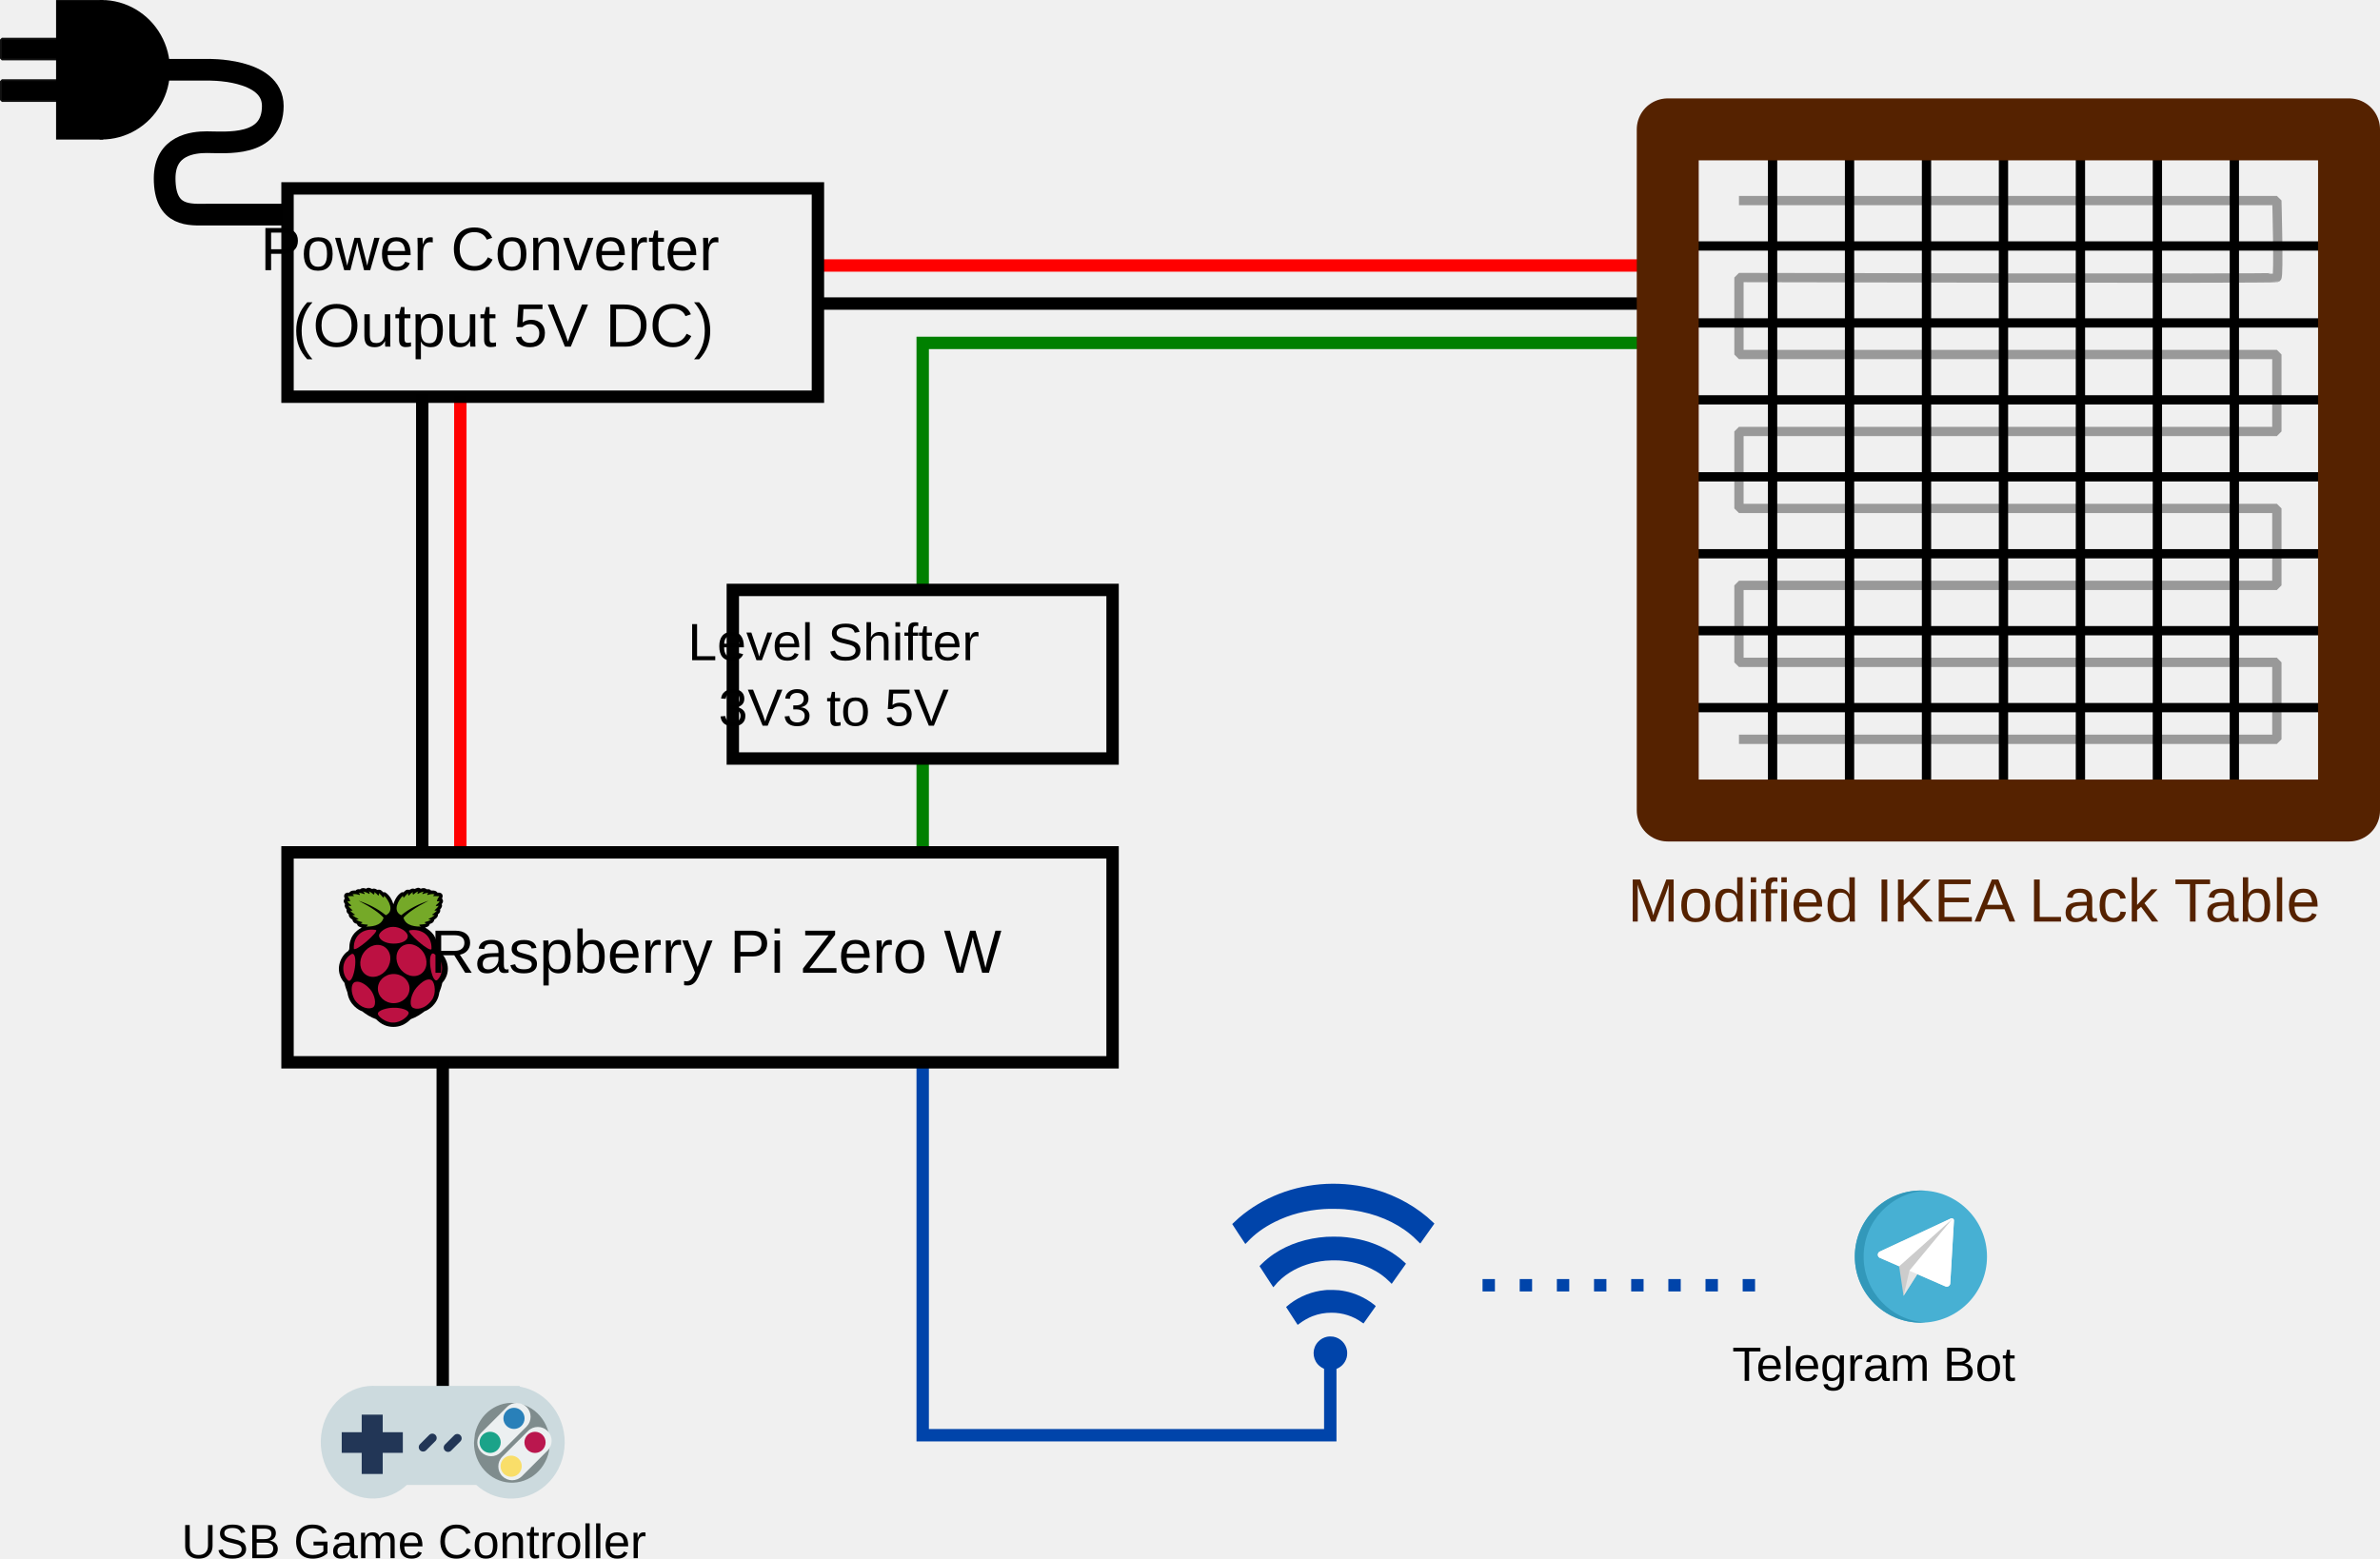
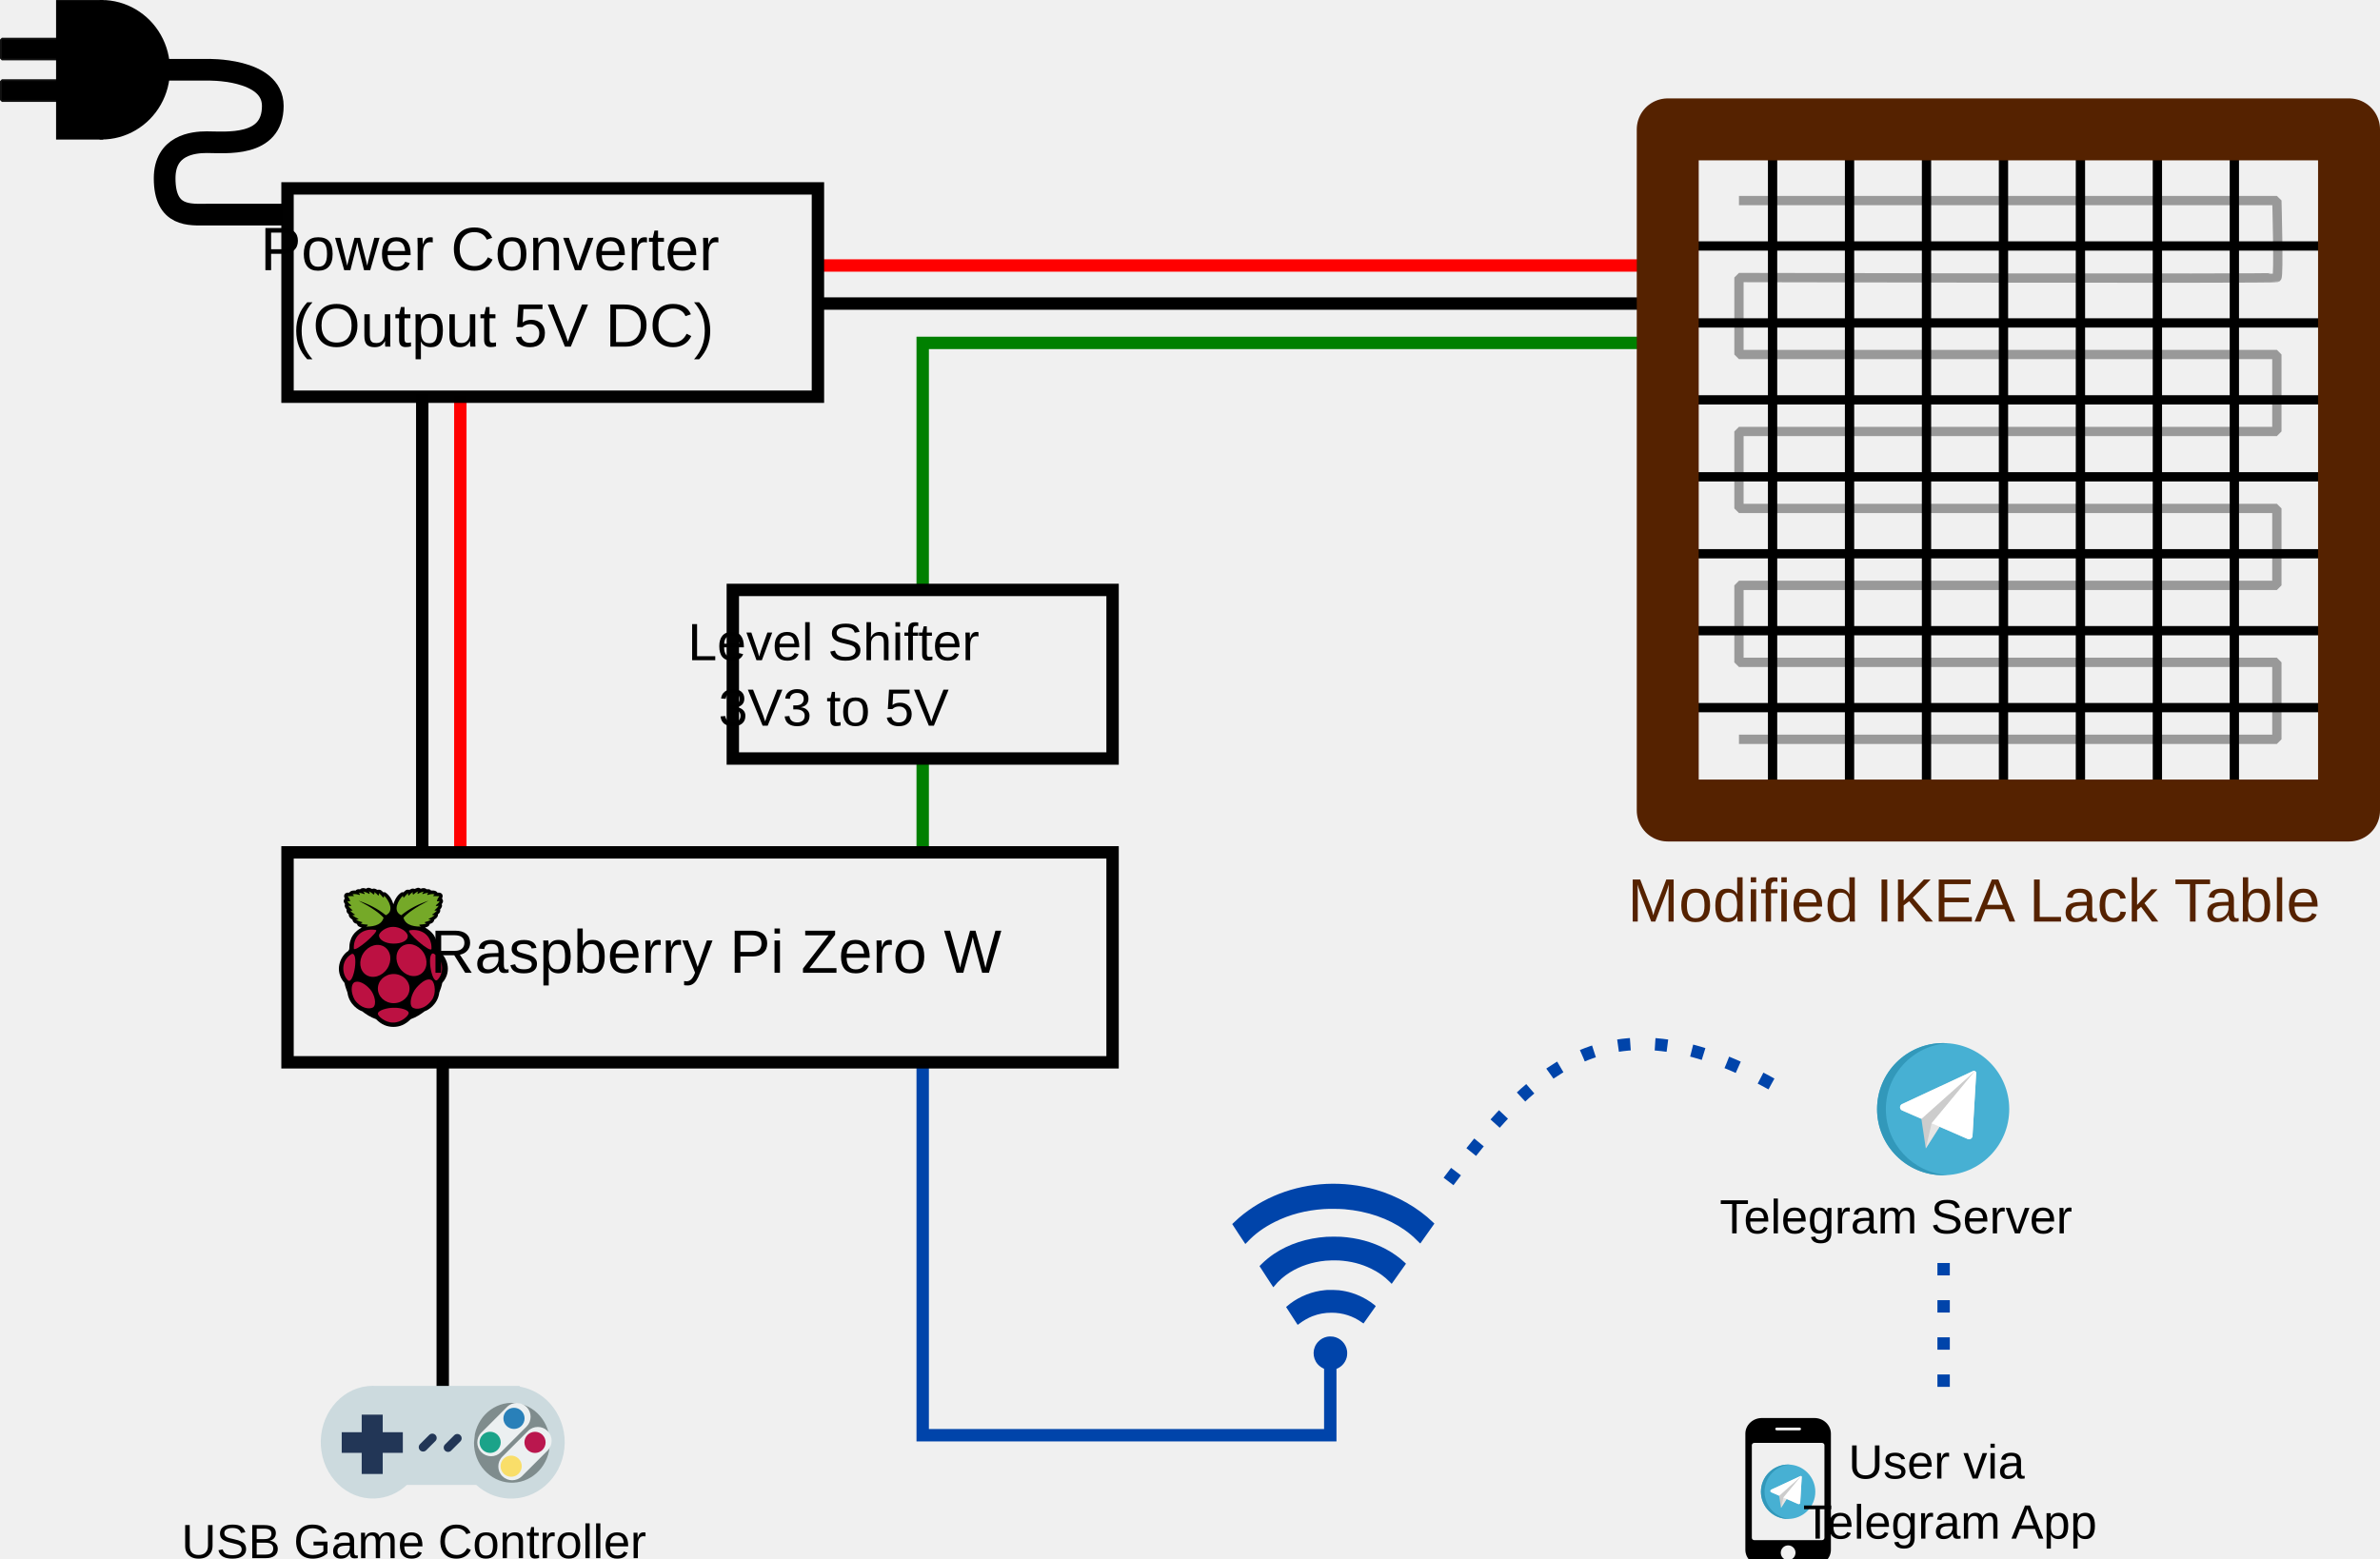
<svg xmlns="http://www.w3.org/2000/svg" width="384.266mm" height="251.734mm" viewBox="0 0 384.266 251.734" version="1.1" id="svg8">
  <defs id="defs2" />
  <g id="layer1" style="display:inline;opacity:1" transform="translate(166.6024,-42.71472)">
    <path style="display:inline;opacity:1;fill:none;stroke:#0044aa;stroke-width:2;stroke-linecap:butt;stroke-linejoin:miter;stroke-miterlimit:4;stroke-dasharray:none;stroke-opacity:1" d="m -17.627,214.512 v 59.985 h 65.806 v -13.083" id="path2049-6" />
    <path style="fill:none;stroke:#008000;stroke-width:2;stroke-linecap:butt;stroke-linejoin:miter;stroke-miterlimit:4;stroke-dasharray:none;stroke-opacity:1" d="M -17.627,137.967 V 98.09 H 102.003" id="path2049" />
    <path style="display:inline;opacity:1;fill:#800000;stroke:#008000;stroke-width:2;stroke-linecap:butt;stroke-linejoin:miter;stroke-miterlimit:4;stroke-dasharray:none;stroke-opacity:1" d="m -17.627,165.022 2e-6,15.437" id="path1514-2" />
    <path style="fill:none;stroke:#000000;stroke-width:2;stroke-linecap:butt;stroke-linejoin:miter;stroke-miterlimit:4;stroke-dasharray:none;stroke-opacity:1" d="M -34.478,91.737 H 100.709" id="path1516" />
    <path style="fill:#800000;stroke:#ff0000;stroke-width:2;stroke-linecap:butt;stroke-linejoin:miter;stroke-miterlimit:4;stroke-dasharray:none;stroke-opacity:1" d="M -34.211,85.59 H 102.179" id="path1514" />
    <g id="g1512" transform="translate(63.29335,13.40607)">
      <path id="path821" d="m 50.871,61.701 86.848,-1.45e-4 c 0,0 0.342,12.218 0,12.429 -0.342,0.211 -86.848,1.33e-4 -86.848,1.33e-4 V 86.558 l 86.848,-1.04e-4 v 12.429 l -86.848,9.4e-5 v 12.429 l 86.848,-7e-5 v 12.429 l -86.848,6e-5 v 12.429 l 86.848,-1e-5 v 12.429 H 50.871" style="display:inline;opacity:1;fill:none;stroke:#999999;stroke-width:1.5;stroke-linecap:butt;stroke-linejoin:bevel;stroke-miterlimit:0;stroke-dasharray:none;stroke-opacity:1" />
      <g id="g1493">
        <path style="display:inline;opacity:1;fill:none;stroke:#000000;stroke-width:1.5;stroke-linecap:butt;stroke-linejoin:miter;stroke-miterlimit:4;stroke-dasharray:none;stroke-opacity:1" d="M 130.855,164.584 V 46.451" id="path1000-0" />
        <path style="display:inline;opacity:1;fill:none;stroke:#000000;stroke-width:1.5;stroke-linecap:butt;stroke-linejoin:miter;stroke-miterlimit:4;stroke-dasharray:none;stroke-opacity:1" d="M 106.003,164.584 V 46.451" id="path1000-6-3" />
        <path style="display:inline;opacity:1;fill:none;stroke:#000000;stroke-width:1.5;stroke-linecap:butt;stroke-linejoin:miter;stroke-miterlimit:4;stroke-dasharray:none;stroke-opacity:1" d="M 118.429,164.584 V 46.451" id="path1000-5-9-6" />
        <path style="display:inline;opacity:1;fill:none;stroke:#000000;stroke-width:1.5;stroke-linecap:butt;stroke-linejoin:miter;stroke-miterlimit:4;stroke-dasharray:none;stroke-opacity:1" d="M 68.725,164.584 V 46.451" id="path1000-6-2-1" />
        <path style="display:inline;opacity:1;fill:none;stroke:#000000;stroke-width:1.5;stroke-linecap:butt;stroke-linejoin:miter;stroke-miterlimit:4;stroke-dasharray:none;stroke-opacity:1" d="M 93.577,164.584 V 46.451" id="path1000-6-5-0" />
        <path style="display:inline;opacity:1;fill:none;stroke:#000000;stroke-width:1.5;stroke-linecap:butt;stroke-linejoin:miter;stroke-miterlimit:4;stroke-dasharray:none;stroke-opacity:1" d="M 81.151,164.584 V 46.451" id="path1000-6-2-9-6" />
        <path style="display:inline;opacity:1;fill:none;stroke:#000000;stroke-width:1.5;stroke-linecap:butt;stroke-linejoin:miter;stroke-miterlimit:4;stroke-dasharray:none;stroke-opacity:1" d="M 56.299,164.584 V 46.451" id="path1000-7-28-3" />
        <path style="display:inline;opacity:1;fill:none;stroke:#000000;stroke-width:1.5;stroke-linecap:butt;stroke-linejoin:miter;stroke-miterlimit:4;stroke-dasharray:none;stroke-opacity:1" d="M 153.437,69.033 H 35.304" id="path1000" />
        <path style="display:inline;opacity:1;fill:none;stroke:#000000;stroke-width:1.5;stroke-linecap:butt;stroke-linejoin:miter;stroke-miterlimit:4;stroke-dasharray:none;stroke-opacity:1" d="M 153.437,93.885 H 35.304" id="path1000-6" />
        <path style="display:inline;opacity:1;fill:none;stroke:#000000;stroke-width:1.5;stroke-linecap:butt;stroke-linejoin:miter;stroke-miterlimit:4;stroke-dasharray:none;stroke-opacity:1" d="M 153.437,81.459 H 35.304" id="path1000-5-9" />
        <path style="display:inline;opacity:1;fill:none;stroke:#000000;stroke-width:1.5;stroke-linecap:butt;stroke-linejoin:miter;stroke-miterlimit:4;stroke-dasharray:none;stroke-opacity:1" d="M 153.437,131.163 H 35.304" id="path1000-6-2" />
        <path style="display:inline;opacity:1;fill:none;stroke:#000000;stroke-width:1.5;stroke-linecap:butt;stroke-linejoin:miter;stroke-miterlimit:4;stroke-dasharray:none;stroke-opacity:1" d="M 153.437,106.311 H 35.304" id="path1000-6-5" />
        <path style="display:inline;opacity:1;fill:none;stroke:#000000;stroke-width:1.5;stroke-linecap:butt;stroke-linejoin:miter;stroke-miterlimit:4;stroke-dasharray:none;stroke-opacity:1" d="M 153.437,118.737 H 35.304" id="path1000-6-2-9" />
        <path style="display:inline;opacity:1;fill:none;stroke:#000000;stroke-width:1.5;stroke-linecap:butt;stroke-linejoin:miter;stroke-miterlimit:4;stroke-dasharray:none;stroke-opacity:1" d="M 153.437,143.589 H 35.304" id="path1000-7-28" />
      </g>
      <rect y="50.201" x="39.371" height="110" width="110" id="rect10" style="display:inline;opacity:1;vector-effect:none;fill:none;fill-opacity:1;stroke:#552200;stroke-width:10;stroke-linecap:round;stroke-linejoin:round;stroke-miterlimit:4;stroke-dasharray:none;stroke-dashoffset:0;stroke-opacity:1" />
    </g>
    <text xml:space="preserve" style="font-style:normal;font-variant:normal;font-weight:normal;font-stretch:normal;font-size:7.761px;line-height:1.25;font-family:Arial;-inkscape-font-specification:'Arial, Normal';font-variant-ligatures:normal;font-variant-caps:normal;font-variant-numeric:normal;font-feature-settings:normal;text-align:center;letter-spacing:0px;word-spacing:0px;writing-mode:lr-tb;text-anchor:middle;fill:#552200;fill-opacity:1;stroke:#552200;stroke-width:0;stroke-miterlimit:4;stroke-dasharray:none" x="157.505" y="191.545" id="text825">
      <tspan id="tspan823" x="157.505" y="191.545" style="font-size:9.878px;fill:#552200;stroke:#552200;stroke-width:0;stroke-miterlimit:4;stroke-dasharray:none">Modified IKEA Lack Table</tspan>
    </text>
    <g id="g966" transform="matrix(0.7468552,0,0,0.7459718,-120.129,18.91966)" style="stroke-width:1.34">
      <g id="g958" style="stroke-width:1.34">
        <path style="opacity:1;vector-effect:none;fill:#000000;fill-opacity:1;stroke:#000000;stroke-width:0.804;stroke-linecap:square;stroke-linejoin:miter;stroke-miterlimit:4;stroke-dasharray:none;stroke-dashoffset:0;stroke-opacity:0.995" id="path851" d="m -32.3,-40.283 a 14.7,14.4 0 0 1 -7.35,12.471 14.7,14.4 0 0 1 -14.7,0 14.7,14.4 0 0 1 -7.35,-12.471 l 14.7,10e-7 z" transform="rotate(-90)" />
        <path style="opacity:1;vector-effect:none;fill:#000000;fill-opacity:1;stroke:#000000;stroke-width:0.804;stroke-linecap:square;stroke-linejoin:miter;stroke-miterlimit:4;stroke-dasharray:none;stroke-dashoffset:0;stroke-opacity:0.995" d="m -49.7,32.311 h 9.4 V 61.711 h -9.4 z" id="rect853" />
        <rect y="40.471" x="-61.824" height="4.095" width="14.4" id="rect859" style="opacity:1;vector-effect:none;fill:#000000;fill-opacity:1;stroke:#000000;stroke-width:0.804;stroke-linecap:round;stroke-linejoin:bevel;stroke-miterlimit:4;stroke-dasharray:none;stroke-dashoffset:0;stroke-opacity:0.927" />
        <rect y="49.457" x="-61.824" height="4.095" width="14.4" id="rect859-3" style="display:inline;opacity:1;vector-effect:none;fill:#000000;fill-opacity:1;stroke:#000000;stroke-width:0.804;stroke-linecap:round;stroke-linejoin:bevel;stroke-miterlimit:4;stroke-dasharray:none;stroke-dashoffset:0;stroke-opacity:0.927" />
        <path style="fill:none;stroke:#000000;stroke-width:4.689;stroke-linecap:butt;stroke-linejoin:miter;stroke-miterlimit:4;stroke-dasharray:none;stroke-opacity:1" d="m -40.283,47 h 22.762 c 0,0 14.269,-0.422 14.269,7.839 0,9.018 -10.21,7.839 -14.269,7.839 -2.938,0 -9.121,0.624 -9.112,7.839 0.011,8.464 5.502,7.839 9.112,7.839 6.914,0 16.319,0 16.319,0" id="path939" />
      </g>
    </g>
    <g id="g1911" transform="translate(-15.34584)">
      <path id="path1516-5" d="m -83.081,106.337 v 73.721" style="display:inline;opacity:1;fill:none;stroke:#000000;stroke-width:2;stroke-linecap:butt;stroke-linejoin:miter;stroke-miterlimit:4;stroke-dasharray:none;stroke-opacity:1" />
      <path id="path1514-4" d="m -76.933,106.604 v 73.721" style="display:inline;opacity:1;fill:#800000;stroke:#ff0000;stroke-width:2;stroke-linecap:butt;stroke-linejoin:miter;stroke-miterlimit:4;stroke-dasharray:none;stroke-opacity:1" />
    </g>
    <g id="g998" transform="translate(28.33057,2.143529)">
      <rect y="70.996" x="-148.51" height="33.641" width="85.636" id="rect968" style="opacity:1;vector-effect:none;fill:none;fill-opacity:1;stroke:#000000;stroke-width:2;stroke-linecap:square;stroke-linejoin:miter;stroke-miterlimit:4;stroke-dasharray:none;stroke-dashoffset:0;stroke-opacity:0.995" />
      <text id="text972" y="84.199" x="-106.136" style="font-style:normal;font-variant:normal;font-weight:normal;font-stretch:normal;font-size:7.761px;line-height:1.25;font-family:Arial;-inkscape-font-specification:'Arial, Normal';font-variant-ligatures:normal;font-variant-caps:normal;font-variant-numeric:normal;font-feature-settings:normal;text-align:center;letter-spacing:0px;word-spacing:0px;writing-mode:lr-tb;text-anchor:middle;fill:#000000;fill-opacity:1;stroke:none;stroke-width:0.265" xml:space="preserve">
        <tspan id="tspan978" style="font-size:9.878px;stroke-width:0.265" y="84.199" x="-106.136">Power Converter</tspan>
        <tspan id="tspan982" style="font-size:9.878px;stroke-width:0.265" y="96.547" x="-106.136">(Output 5V DC)</tspan>
      </text>
    </g>
    <g id="g1876" transform="translate(1.750385,19.65476)">
      <g transform="translate(24.84065,-3.19728)" id="g1696">
        <g id="g1642" transform="matrix(0.03138917,0,0,0.03138917,-138.6856,169.5766)" style="stroke-width:8.429">
          <path id="path1592" style="fill:#000000;stroke-width:8.429" d="m 158.375,1.656 c -3.619,0.112 -7.517,1.449 -11.938,4.938 C 135.611,2.417 125.11,0.967 115.719,9.469 101.225,7.588 96.508,11.469 92.938,16 89.755,15.934 69.119,12.728 59.656,26.844 35.875,24.03 28.359,40.832 36.875,56.5 c -4.857,7.519 -9.89,14.947 1.469,29.281 -4.018,7.984 -1.527,16.644 7.938,27.125 -2.498,11.223 2.412,19.141 11.219,25.312 -1.647,15.358 14.084,24.287 18.781,27.469 1.804,8.949 5.563,17.393 23.531,22.062 2.963,13.336 13.762,15.639 24.219,18.438 -34.562,20.09 -64.201,46.523 -64,111.375 l -5.062,9.031 C 15.338,350.696 -20.317,428.16 35.438,491.125 c 3.642,19.708 9.75,33.864 15.188,49.531 8.134,63.131 61.218,92.692 75.219,96.188 20.517,15.628 42.368,30.457 71.938,40.844 27.875,28.749 58.074,39.706 88.438,39.688 0.445,-2.8e-4 0.899,0.005 1.344,0 30.364,0.019 60.562,-10.938 88.438,-39.688 29.569,-10.387 51.421,-25.216 71.938,-40.844 14.001,-3.496 67.085,-33.057 75.219,-96.188 5.438,-15.667 11.546,-29.823 15.188,-49.531 55.754,-62.965 20.1,-140.429 -19.531,-164.531 L 513.75,317.562 c 0.201,-64.852 -29.438,-91.285 -64,-111.375 10.457,-2.798 21.256,-5.101 24.219,-18.438 17.968,-4.67 21.728,-13.114 23.531,-22.062 4.698,-3.181 20.428,-12.111 18.781,-27.469 8.807,-6.172 13.717,-14.09 11.219,-25.312 9.465,-10.481 11.956,-19.141 7.938,-27.125 C 546.796,71.447 541.763,64.019 536.906,56.5 545.422,40.832 537.907,24.03 514.125,26.844 504.663,12.728 484.026,15.934 480.844,16 477.273,11.469 472.556,7.588 458.062,9.469 448.671,0.967 438.171,2.417 427.344,6.594 414.485,-3.554 405.971,4.58 396.25,7.656 380.676,2.568 377.117,9.537 369.469,12.375 352.493,8.787 347.333,16.599 339.188,24.844 l -9.469,-0.188 c -25.611,15.093 -38.334,45.826 -42.844,61.625 -4.512,-15.802 -17.206,-46.535 -42.812,-61.625 l -9.469,0.188 C 226.448,16.599 221.288,8.787 204.312,12.375 196.664,9.537 193.105,2.568 177.531,7.656 c -6.38,-2.018 -12.247,-6.214 -19.156,-6 z" />
          <path id="path1594" style="fill:#75a928;stroke-width:8.429" d="m 107.392,68.056 c 67.948,35.031 107.447,63.369 129.087,87.504 -11.082,44.418 -68.896,46.445 -90.036,45.199 4.328,-2.015 7.94,-4.428 9.221,-8.136 -5.304,-3.77 -24.113,-0.397 -37.244,-7.774 5.044,-1.045 7.403,-2.063 9.763,-5.785 -12.406,-3.957 -25.769,-7.366 -33.628,-13.921 4.241,0.052 8.201,0.949 13.74,-2.893 -11.112,-5.988 -22.969,-10.734 -32.181,-19.887 5.745,-0.141 11.939,-0.057 13.74,-2.17 -10.17,-6.301 -18.751,-13.308 -25.854,-20.972 8.04,0.971 11.435,0.135 13.379,-1.266 -7.688,-7.874 -17.418,-14.523 -22.057,-24.226 5.97,2.057 11.431,2.845 15.368,-0.181 -2.612,-5.893 -13.805,-9.37 -20.249,-23.142 6.284,0.609 12.95,1.371 14.283,0 C 61.802,58.517 56.797,51.836 51.888,44.914 65.338,44.714 85.716,44.966 84.793,43.829 l -8.317,-8.497 c 13.138,-3.537 26.581,0.568 36.34,3.616 4.382,-3.458 -0.078,-7.83 -5.424,-12.294 11.165,1.491 21.254,4.057 30.373,7.593 4.872,-4.399 -3.164,-8.799 -7.051,-13.198 17.249,3.273 24.557,7.871 31.82,12.475 5.269,-5.051 0.302,-9.343 -3.254,-13.74 13.006,4.817 19.705,11.036 26.758,17.175 2.391,-3.227 6.075,-5.592 1.627,-13.379 9.234,5.323 16.189,11.595 21.334,18.622 5.713,-3.638 3.404,-8.613 3.435,-13.198 9.597,7.807 15.687,16.114 23.142,24.226 1.502,-1.093 2.817,-4.802 3.977,-10.667 22.895,22.212 55.246,78.158 8.317,100.341 C 207.95,109.957 160.253,86.017 107.392,68.056 Z" />
          <path id="path1596" style="fill:#75a928;stroke-width:8.429" d="M 467.925,68.056 C 399.977,103.087 360.478,131.425 338.838,155.56 c 11.082,44.418 68.896,46.445 90.036,45.199 -4.328,-2.015 -7.94,-4.428 -9.221,-8.136 5.304,-3.77 24.113,-0.397 37.244,-7.774 -5.044,-1.045 -7.403,-2.063 -9.763,-5.785 12.406,-3.957 25.769,-7.366 33.628,-13.921 -4.241,0.052 -8.201,0.949 -13.74,-2.893 11.112,-5.988 22.969,-10.734 32.181,-19.887 -5.745,-0.141 -11.939,-0.057 -13.74,-2.17 10.17,-6.301 18.751,-13.308 25.854,-20.972 -8.04,0.971 -11.435,0.135 -13.379,-1.266 7.688,-7.874 17.418,-14.523 22.057,-24.226 -5.97,2.057 -11.431,2.845 -15.368,-0.181 2.612,-5.893 13.805,-9.37 20.249,-23.142 -6.284,0.609 -12.95,1.371 -14.283,0 2.922,-11.889 7.927,-18.57 12.836,-25.492 -13.45,-0.2 -33.828,0.052 -32.905,-1.085 l 8.317,-8.497 c -13.138,-3.537 -26.581,0.568 -36.34,3.616 -4.382,-3.458 0.078,-7.83 5.424,-12.294 -11.165,1.491 -21.254,4.057 -30.373,7.593 -4.872,-4.399 3.164,-8.799 7.051,-13.198 -17.249,3.273 -24.557,7.871 -31.82,12.475 -5.269,-5.051 -0.302,-9.343 3.254,-13.74 -13.006,4.817 -19.705,11.036 -26.758,17.175 -2.391,-3.227 -6.075,-5.592 -1.627,-13.379 -9.234,5.323 -16.189,11.595 -21.334,18.622 -5.713,-3.638 -3.404,-8.613 -3.435,-13.198 -9.597,7.807 -15.687,16.114 -23.142,24.226 -1.502,-1.093 -2.817,-4.802 -3.977,-10.667 -22.895,22.212 -55.246,78.158 -8.317,100.341 39.919,-32.947 87.616,-56.888 140.477,-74.849 z" />
          <path id="path1598" style="fill:#bc1142;stroke-width:8.429" transform="matrix(1.131107,0,0,1.12805,-43.13914,-68.31098)" d="m 365.205,521.849 a 71.956,66.532 0 1 1 -143.912,0 71.956,66.532 0 1 1 143.912,0 z" />
          <path id="path1600" style="fill:#bc1142;stroke-width:8.429" transform="matrix(0.7674168,-1.161311,2.171115,1.422437,-560.8886,217.6886)" d="m 262.841,276.648 a 61.875,28.125 0 1 1 -123.75,0 61.875,28.125 0 1 1 123.75,0 z" />
          <path id="path1602" style="fill:#bc1142;stroke-width:8.429" transform="matrix(-0.7674168,-1.161311,-2.171115,1.422437,1134.829,213.6886)" d="m 262.841,276.648 a 61.875,28.125 0 1 1 -123.75,0 61.875,28.125 0 1 1 123.75,0 z" />
          <path id="path1604" style="fill:#bc1142;stroke-width:8.429" d="M 72.91,342.088 C 109.324,332.331 85.202,492.724 55.577,479.564 22.99,453.351 12.494,376.588 72.91,342.088 Z" />
          <path id="path1606" style="fill:#bc1142;stroke-width:8.429" d="m 493.678,340.088 c -36.414,-9.757 -12.292,150.637 17.333,137.476 32.587,-26.213 43.083,-102.975 -17.333,-137.476 z" />
          <path id="path1608" style="fill:#bc1142;stroke-width:8.429" d="m 369.972,220.653 c 62.835,-10.61 115.116,26.722 113.011,94.858 -2.067,26.121 -136.159,-90.969 -113.011,-94.858 z" />
          <path id="path1610" style="fill:#bc1142;stroke-width:8.429" d="M 196.36,218.653 C 133.525,208.043 81.244,245.376 83.348,313.511 85.415,339.632 219.507,222.542 196.36,218.653 Z" />
          <path id="path1612" style="fill:#bc1142;stroke-width:8.429" d="m 286.619,202.756 c -37.503,-0.975 -73.495,27.834 -73.582,44.544 -0.105,20.304 29.651,41.093 73.837,41.62 45.123,0.323 73.916,-16.64 74.061,-37.594 0.165,-23.74 -41.039,-48.937 -74.317,-48.571 z" />
          <path id="path1614" style="fill:#bc1142;stroke-width:8.429" d="m 288.909,619.117 c 32.697,-1.427 76.571,10.532 76.657,26.396 0.543,15.405 -39.79,50.211 -78.826,49.538 -40.427,1.744 -80.069,-33.116 -79.55,-45.199 -0.605,-17.716 49.226,-31.548 81.719,-30.735 z" />
          <path id="path1616" style="fill:#bc1142;stroke-width:8.429" d="m 168.139,525.104 c 23.279,28.046 33.891,77.319 14.464,91.844 -18.379,11.088 -63.012,6.522 -94.736,-39.052 -21.395,-38.242 -18.638,-77.157 -3.616,-88.589 22.464,-13.684 57.173,4.799 83.889,35.797 z" />
          <path id="path1618" style="fill:#bc1142;stroke-width:8.429" d="m 405.021,516.212 c -25.187,29.502 -39.212,83.31 -20.838,100.643 17.568,13.464 64.729,11.582 99.566,-36.756 25.296,-32.465 16.82,-86.682 2.371,-101.075 -21.464,-16.602 -52.277,4.645 -81.099,37.188 z" />
        </g>
        <text xml:space="preserve" style="font-style:normal;font-variant:normal;font-weight:normal;font-stretch:normal;font-size:7.761px;line-height:1.25;font-family:Arial;-inkscape-font-specification:'Arial, Normal';font-variant-ligatures:normal;font-variant-caps:normal;font-variant-numeric:normal;font-feature-settings:normal;text-align:center;letter-spacing:0px;word-spacing:0px;writing-mode:lr-tb;text-anchor:middle;fill:#000000;fill-opacity:1;stroke:none;stroke-width:0.265" x="-67.886" y="183.357" id="text1646">
          <tspan id="tspan1644" x="-67.886" y="183.357" style="font-size:9.878px;stroke-width:0.265">Raspberry Pi Zero W</tspan>
        </text>
      </g>
      <rect y="160.71" x="-121.93" height="33.908" width="133.21" id="rect968-1" style="opacity:1;vector-effect:none;fill:none;fill-opacity:1;stroke:#000000;stroke-width:2;stroke-linecap:square;stroke-linejoin:miter;stroke-miterlimit:4;stroke-dasharray:none;stroke-dashoffset:0;stroke-opacity:0.995" />
    </g>
    <g id="g1250" transform="translate(5.291667)">
      <path id="path1836" d="M -100.411,274.237 V 213.913" style="fill:none;stroke:#000000;stroke-width:2;stroke-linecap:butt;stroke-linejoin:miter;stroke-miterlimit:4;stroke-dasharray:none;stroke-opacity:1" />
      <g style="stroke-width:3.157" transform="matrix(0.08380628,0,0,0.08380628,-121.8657,254.1701)" id="g1792">
        <path style="fill:#ccdade;fill-opacity:1;fill-rule:evenodd;stroke:#003bc3;stroke-width:0;stroke-linecap:square;stroke-linejoin:miter;stroke-miterlimit:2.013" d="m 121.389,147.336 c -3.316,0.005 -6.671,0.195 -10.038,0.562 -53.874,5.87 -93.744,56.887 -90.122,115.318 3.621,58.431 49.437,103.224 103.553,101.264 23.686,-0.857 45.216,-10.533 61.955,-26.059 h 133.969 c 16.667,15.086 37.961,24.718 61.493,26.079 54.666,3.162 102.16,-39.204 108.171,-96.506 6.01,-57.304 -31.561,-109.576 -85.565,-119.052 -0.195,-0.031 -0.387,-0.051 -0.582,-0.082 v -1.365 H 384.748 124.42 c -1.016,-0.031 -2.01,-0.162 -3.031,-0.16 z" id="shape0" />
        <path style="fill:#7f8c8d;fill-rule:evenodd;stroke:#003bc3;stroke-width:0;stroke-linecap:square;stroke-linejoin:miter;stroke-miterlimit:2" d="m 316.204,257.103 c 0.01,40.839 30.323,74.552 69.048,76.792 38.725,2.24 72.362,-27.774 76.619,-68.366 4.258,-40.592 -22.35,-77.613 -60.605,-84.326 -38.255,-6.713 -74.825,19.222 -83.298,59.075" stroke-miterlimit="2" id="shape3" />
        <path style="fill:#223656;fill-opacity:1;fill-rule:evenodd;stroke:#003bc3;stroke-width:0;stroke-linecap:square;stroke-linejoin:miter;stroke-miterlimit:2.013" d="m 99.887,202.846 v 33.929 H 61.401 v 39.771 h 38.486 v 40.614 h 40.494 v -40.614 h 38.727 v -39.771 h -38.727 v -33.929 z m 136.077,36.599 c -2.144,0 -4.28,0.826 -5.922,2.469 l -17.788,17.788 c -3.285,3.285 -3.285,8.56 0,11.845 3.285,3.285 8.56,3.285 11.845,0 l 17.788,-17.788 c 3.285,-3.285 3.285,-8.56 0,-11.845 -1.643,-1.643 -3.779,-2.469 -5.922,-2.469 z m 48.103,0.683 c -2.144,0 -4.3,0.826 -5.943,2.469 l -17.788,17.788 c -3.285,3.285 -3.285,8.58 0,11.865 3.285,3.285 8.58,3.285 11.865,0 l 17.788,-17.787 c 3.285,-3.285 3.285,-8.58 0,-11.865 -1.643,-1.643 -3.779,-2.469 -5.922,-2.469 z" id="shape4" />
        <rect style="fill:#ecf0f1;fill-rule:evenodd;stroke:#003bc3;stroke-width:0;stroke-linecap:square;stroke-linejoin:miter;stroke-miterlimit:2.013" y="401.592" x="39.01" ry="19.982pt" rx="19.982pt" height="39.965pt" width="92.373pt" stroke-miterlimit="2.013" transform="rotate(-45)" id="shape8" />
        <path style="fill:#1ba389;fill-opacity:1;fill-rule:evenodd;stroke:#003bc3;stroke-width:0;stroke-linecap:square;stroke-linejoin:miter;stroke-miterlimit:2" d="m 361.739,241.835 c -7.964,-7.964 -20.876,-7.964 -28.84,0 -7.964,7.964 -7.964,20.876 0,28.84 7.964,7.964 20.876,7.964 28.84,0 7.964,-7.964 7.964,-20.876 0,-28.84" stroke-miterlimit="2" id="shape9" />
        <path style="fill:#2980b9;fill-opacity:1;fill-rule:evenodd;stroke:#003bc3;stroke-width:0;stroke-linecap:square;stroke-linejoin:miter;stroke-miterlimit:2" d="m 407.687,195.628 c -7.964,-7.964 -20.876,-7.964 -28.84,0 -7.964,7.964 -7.964,20.876 0,28.84 7.964,7.964 20.876,7.964 28.84,0 7.964,-7.964 7.964,-20.876 0,-28.84" stroke-miterlimit="2" id="shape10" />
        <rect style="fill:#ecf0f1;fill-rule:evenodd;stroke:#003bc3;stroke-width:0;stroke-linecap:square;stroke-linejoin:miter;stroke-miterlimit:2" y="462.952" x="34.938" ry="19.982pt" rx="19.982pt" height="39.965pt" width="92.373pt" stroke-miterlimit="2" transform="rotate(-45)" id="shape11" />
        <path style="fill:#f9de69;fill-opacity:1;fill-rule:evenodd;stroke:#003bc3;stroke-width:0;stroke-linecap:square;stroke-linejoin:miter;stroke-miterlimit:2" d="m 402.247,287.791 c -7.964,-7.964 -20.876,-7.964 -28.84,0 -7.964,7.964 -7.964,20.876 0,28.84 7.964,7.964 20.876,7.964 28.84,0 7.964,-7.964 7.964,-20.876 0,-28.84" stroke-miterlimit="2" id="shape12" />
        <path style="fill:#ba174e;fill-opacity:1;fill-rule:evenodd;stroke:#003bc3;stroke-width:0;stroke-linecap:square;stroke-linejoin:miter;stroke-miterlimit:2" d="m 448.196,241.896 c -7.964,-7.964 -20.876,-7.964 -28.84,0 -7.964,7.964 -7.964,20.876 0,28.84 7.964,7.964 20.876,7.964 28.84,0 7.964,-7.964 7.964,-20.876 0,-28.84" stroke-miterlimit="2" id="shape13" />
      </g>
      <text id="text1880" y="294.354" x="-97.518" style="font-style:normal;font-variant:normal;font-weight:normal;font-stretch:normal;font-size:7.761px;line-height:1.25;font-family:Arial;-inkscape-font-specification:'Arial, Normal';font-variant-ligatures:normal;font-variant-caps:normal;font-variant-numeric:normal;font-feature-settings:normal;text-align:center;letter-spacing:0px;word-spacing:0px;writing-mode:lr-tb;text-anchor:middle;fill:#000000;fill-opacity:1;stroke:none;stroke-width:0.265" xml:space="preserve">
        <tspan style="stroke-width:0.265" y="294.354" x="-97.518" id="tspan1878">USB Game Controller</tspan>
      </text>
    </g>
    <g id="g2011" transform="translate(-17.52336,17.02141)">
      <g id="g2021" transform="translate(16.03616,-4.02516)">
        <g id="g1696-4" transform="translate(71.96294,-47.55437)">
          <text id="text1646-6" y="183.892" x="-88.466" style="font-style:normal;font-variant:normal;font-weight:normal;font-stretch:normal;font-size:7.761px;line-height:1.25;font-family:Arial;-inkscape-font-specification:'Arial, Normal';font-variant-ligatures:normal;font-variant-caps:normal;font-variant-numeric:normal;font-feature-settings:normal;text-align:center;letter-spacing:0px;word-spacing:0px;writing-mode:lr-tb;text-anchor:middle;fill:#000000;fill-opacity:1;stroke:none;stroke-width:0.265" xml:space="preserve">
            <tspan style="font-size:8.467px;stroke-width:0.265" y="183.892" x="-88.466" id="tspan1644-8">Level Shifter</tspan>
            <tspan id="tspan2013" style="font-size:8.467px;stroke-width:0.265" y="194.475" x="-88.466">3V3 to 5V</tspan>
            <tspan style="font-size:8.467px;stroke-width:0.265" y="204.423" x="-88.466" id="tspan2004" />
          </text>
        </g>
        <rect style="opacity:1;vector-effect:none;fill:none;fill-opacity:1;stroke:#000000;stroke-width:2;stroke-linecap:square;stroke-linejoin:miter;stroke-miterlimit:4;stroke-dasharray:none;stroke-dashoffset:0;stroke-opacity:0.995" id="rect968-1-9" width="61.315" height="27.227" x="-46.797" y="124.988" />
      </g>
    </g>
    <g id="g263" transform="matrix(0.00255029,0,0,-0.00255029,32.34747,263.974)" style="fill:#0044aa;stroke:none;stroke-width:13.833">
      <path id="path255" d="M 5955,11789 C 3886,11692 1929,10932 430,9644 313,9543 76,9325 28,9274 L 1,9245 410,8615 c 225,-346 414,-630 420,-630 6,0 61,54 123,121 473,510 1044,927 1747,1277 942,470 1950,734 3105,813 303,20 1009,15 1295,-10 1471,-129 2762,-574 3818,-1314 291,-204 521,-399 786,-666 150,-152 200,-196 207,-185 4,8 206,293 449,634 l 440,620 -77,75 c -977,944 -2278,1683 -3661,2080 -992,284 -2062,408 -3107,359 z" style="fill:#0044aa;stroke-width:13.833" />
      <path id="path257" d="M 5975,8439 C 4727,8357 3586,7986 2645,7358 2366,7171 2075,6932 1852,6708 l -124,-125 427,-659 c 235,-362 433,-665 439,-672 9,-9 26,6 80,73 256,322 604,628 984,863 661,410 1401,653 2246,737 220,22 637,30 856,16 750,-47 1402,-213 2025,-515 470,-228 839,-489 1181,-835 l 130,-131 452,638 453,637 -88,84 c -318,303 -749,609 -1188,843 -849,451 -1796,711 -2840,778 -181,11 -730,11 -910,-1 z" style="fill:#0044aa;stroke-width:13.833" />
      <path id="path259" d="m 6025,5074 c -22,-2 -96,-9 -165,-15 -768,-68 -1570,-380 -2197,-856 -92,-70 -253,-203 -253,-209 0,-4 720,-1116 730,-1127 4,-5 52,26 106,69 226,177 568,372 829,473 401,154 778,223 1220,223 702,-1 1351,-210 1921,-618 49,-35 92,-64 95,-64 7,0 766,1071 774,1092 7,18 -116,118 -335,272 -319,224 -772,445 -1155,564 -289,90 -513,137 -840,177 -122,15 -633,29 -730,19 z" style="fill:#0044aa;stroke-width:13.833" />
      <path id="path261" d="M 6004,2110 C 5783,2063 5598,1960 5444,1797 5071,1405 5054,797 5404,379 5535,222 5750,87 5955,33 6043,10 6074,7 6215,7 c 141,0 171,3 258,26 386,103 669,382 773,759 32,116 43,305 24,429 -66,453 -419,815 -874,895 -112,19 -281,17 -392,-6 z" style="fill:#0044aa;stroke-width:13.833" />
    </g>
-     <g id="g1235" transform="translate(-7.181548,2.645833)">
-       <g style="stroke-width:6.347" transform="matrix(0.04168472,0,0,0.04168472,140.0508,232.3323)" id="g349">
+     <g id="g1339" transform="translate(2.079126)">
+       <g style="stroke-width:6.347" transform="matrix(0.04168472,0,0,0.04168472,134.3812,211.1656)" id="g349">
        <circle style="fill:#47b0d3;stroke-width:6.347" cx="256" cy="256" r="256" id="circle276" />
        <path style="fill:#3298ba;stroke-width:6.347" d="M 34.133,256 C 34.133,120.352 139.641,9.364 273.066,0.579 267.424,0.208 261.737,0 256,0 114.615,0 0,114.615 0,256 c 0,141.385 114.615,256 256,256 5.737,0 11.424,-0.208 17.067,-0.579 C 139.642,502.636 34.133,391.648 34.133,256 Z" id="path278" />
        <path style="fill:#e5e5e5;stroke-width:6.347" d="m 380.263,109.054 c -2.486,-1.69 -5.676,-1.946 -8.399,-0.679 L 96.777,236.433 c -4.833,2.251 -7.887,7.172 -7.766,12.501 0.117,5.226 3.28,9.92 8.065,12.015 l 253.613,110.457 c 8.468,3.849 18.439,-2.21 18.983,-11.453 l 14.314,-243.341 c 0.175,-2.998 -1.238,-5.87 -3.723,-7.558 z" id="path280" />
-         <polygon style="fill:#cccccc;stroke-width:6.347" points="188.772,408 379.168,108.432 171.631,293.421 " id="polygon282" />
+         <polygon style="fill:#cccccc;stroke-width:6.347" points="379.168,108.432 171.631,293.421 188.772,408 " id="polygon282" />
        <path style="fill:#ffffff;stroke-width:6.347" d="M 371.866,108.375 96.777,236.433 c -4.737,2.205 -7.826,7.121 -7.769,12.345 0.058,5.233 3.276,10.074 8.067,12.171 l 74.557,32.471 207.536,-184.988 c -2.286,-1.102 -4.965,-1.145 -7.302,-0.057 z" id="path284" />
-         <polygon style="fill:#e5e5e5;stroke-width:6.347" points="188.772,408 379.168,108.432 211.418,310.749 " id="polygon286" />
+         <polygon style="fill:#e5e5e5;stroke-width:6.347" points="379.168,108.432 211.418,310.749 188.772,408 " id="polygon286" />
        <path style="fill:#ffffff;stroke-width:6.347" d="m 380.263,109.054 c -0.351,-0.239 -0.72,-0.442 -1.095,-0.622 l -167.75,202.317 139.27,60.657 c 8.468,3.849 18.439,-2.21 18.983,-11.453 l 14.314,-243.341 c 0.176,-2.998 -1.237,-5.87 -3.722,-7.558 z" id="path288" />
        <g style="stroke-width:6.347" id="g290" />
        <g style="stroke-width:6.347" id="g292" />
        <g style="stroke-width:6.347" id="g294" />
        <g style="stroke-width:6.347" id="g296" />
        <g style="stroke-width:6.347" id="g298" />
        <g style="stroke-width:6.347" id="g300" />
        <g style="stroke-width:6.347" id="g302" />
        <g style="stroke-width:6.347" id="g304" />
        <g style="stroke-width:6.347" id="g306" />
        <g style="stroke-width:6.347" id="g308" />
        <g style="stroke-width:6.347" id="g310" />
        <g style="stroke-width:6.347" id="g312" />
        <g style="stroke-width:6.347" id="g314" />
        <g style="stroke-width:6.347" id="g316" />
        <g style="stroke-width:6.347" id="g318" />
      </g>
-       <text id="text1880-7" y="263.067" x="150.658" style="font-style:normal;font-variant:normal;font-weight:normal;font-stretch:normal;font-size:7.761px;line-height:1.25;font-family:Arial;-inkscape-font-specification:'Arial, Normal';font-variant-ligatures:normal;font-variant-caps:normal;font-variant-numeric:normal;font-feature-settings:normal;text-align:center;letter-spacing:0px;word-spacing:0px;writing-mode:lr-tb;text-anchor:middle;display:inline;opacity:1;fill:#000000;fill-opacity:1;stroke:none;stroke-width:0.265" xml:space="preserve">
-         <tspan style="stroke-width:0.265" y="263.067" x="150.658" id="tspan1878-5">Telegram Bot</tspan>
+       <text id="text1880-7" y="241.9" x="144.988" style="font-style:normal;font-variant:normal;font-weight:normal;font-stretch:normal;font-size:7.761px;line-height:1.25;font-family:Arial;-inkscape-font-specification:'Arial, Normal';font-variant-ligatures:normal;font-variant-caps:normal;font-variant-numeric:normal;font-feature-settings:normal;text-align:center;letter-spacing:0px;word-spacing:0px;writing-mode:lr-tb;text-anchor:middle;display:inline;opacity:1;fill:#000000;fill-opacity:1;stroke:none;stroke-width:0.265" xml:space="preserve">
+         <tspan style="stroke-width:0.265" y="241.9" x="144.988" id="tspan1878-5">Telegram Server</tspan>
      </text>
    </g>
-     <path style="display:inline;opacity:1;fill:#800000;stroke:#0044aa;stroke-width:2;stroke-linecap:butt;stroke-linejoin:miter;stroke-miterlimit:4;stroke-dasharray:2, 4;stroke-dashoffset:0;stroke-opacity:1" d="M 116.763,250.276 H 72.175" id="path1514-2-3" />
+     <path style="display:inline;opacity:1;fill:none;stroke:#0044aa;stroke-width:2;stroke-linecap:butt;stroke-linejoin:miter;stroke-miterlimit:4;stroke-dasharray:2, 4;stroke-dashoffset:0;stroke-opacity:1" d="M 119.409,217.77 C 92.492,202.835 80.436,215.993 66.884,234.023" id="path1514-2-3" />
+     <g id="g1312" transform="translate(-3.554453)">
+       <g transform="translate(-0.2672695,10.42351)" id="g1262">
+         <path id="path1060" d="m 121.683,285.107 h 8.48 c 1.472,0 2.667,-1.132 2.667,-2.532 v -18.747 c 0,-1.398 -1.194,-2.534 -2.664,-2.534 h -8.48 c -1.472,0 -2.667,1.135 -2.667,2.534 v 18.747 c 0,1.399 1.194,2.532 2.667,2.532 m 4.241,-0.862 c -0.66,0 -1.192,-0.534 -1.192,-1.19 0,-0.659 0.532,-1.191 1.192,-1.191 0.658,0 1.189,0.532 1.189,1.191 0,0.656 -0.532,1.19 -1.189,1.19 m -1.817,-21.408 h 3.632 c 0.147,0 0.267,0.101 0.267,0.225 0,0.125 -0.12,0.226 -0.267,0.226 h -3.632 c -0.146,0 -0.267,-0.101 -0.267,-0.226 -3e-5,-0.124 0.12,-0.225 0.267,-0.225 m -4.045,2.857 c 0,-0.21 0.179,-0.38 0.399,-0.38 H 131.388 c 0.221,0 0.399,0.17 0.399,0.38 v 14.946 c 0,0.209 -0.178,0.379 -0.399,0.379 h -10.925 c -0.22,0 -0.399,-0.17 -0.399,-0.379 v -14.946" style="stroke-width:0.265" />
+         <g id="g349-3" transform="matrix(0.01715021,0,0,0.01715021,121.5336,268.8105)" style="display:inline;opacity:1;stroke-width:15.427">
+           <circle id="circle276-6" r="256" cy="256" cx="256" style="fill:#47b0d3;stroke-width:15.427" />
+           <path id="path278-7" d="M 34.133,256 C 34.133,120.352 139.641,9.364 273.066,0.579 267.424,0.208 261.737,0 256,0 114.615,0 0,114.615 0,256 c 0,141.385 114.615,256 256,256 5.737,0 11.424,-0.208 17.067,-0.579 C 139.642,502.636 34.133,391.648 34.133,256 Z" style="fill:#3298ba;stroke-width:15.427" />
+           <path id="path280-5" d="m 380.263,109.054 c -2.486,-1.69 -5.676,-1.946 -8.399,-0.679 L 96.777,236.433 c -4.833,2.251 -7.887,7.172 -7.766,12.501 0.117,5.226 3.28,9.92 8.065,12.015 l 253.613,110.457 c 8.468,3.849 18.439,-2.21 18.983,-11.453 l 14.314,-243.341 c 0.175,-2.998 -1.238,-5.87 -3.723,-7.558 z" style="fill:#e5e5e5;stroke-width:15.427" />
+           <polygon id="polygon282-3" points="171.631,293.421 188.772,408 379.168,108.432 " style="fill:#cccccc;stroke-width:15.427" />
+           <path id="path284-5" d="M 371.866,108.375 96.777,236.433 c -4.737,2.205 -7.826,7.121 -7.769,12.345 0.058,5.233 3.276,10.074 8.067,12.171 l 74.557,32.471 207.536,-184.988 c -2.286,-1.102 -4.965,-1.145 -7.302,-0.057 z" style="fill:#ffffff;stroke-width:15.427" />
+           <polygon id="polygon286-6" points="211.418,310.749 188.772,408 379.168,108.432 " style="fill:#e5e5e5;stroke-width:15.427" />
+           <path id="path288-2" d="m 380.263,109.054 c -0.351,-0.239 -0.72,-0.442 -1.095,-0.622 l -167.75,202.317 139.27,60.657 c 8.468,3.849 18.439,-2.21 18.983,-11.453 l 14.314,-243.341 c 0.176,-2.998 -1.237,-5.87 -3.722,-7.558 z" style="fill:#ffffff;stroke-width:15.427" />
+           <g id="g290-9" style="stroke-width:15.427" />
+           <g id="g292-1" style="stroke-width:15.427" />
+           <g id="g294-2" style="stroke-width:15.427" />
+           <g id="g296-7" style="stroke-width:15.427" />
+           <g id="g298-0" style="stroke-width:15.427" />
+           <g id="g300-9" style="stroke-width:15.427" />
+           <g id="g302-3" style="stroke-width:15.427" />
+           <g id="g304-6" style="stroke-width:15.427" />
+           <g id="g306-0" style="stroke-width:15.427" />
+           <g id="g308-6" style="stroke-width:15.427" />
+           <g id="g310-2" style="stroke-width:15.427" />
+           <g id="g312-6" style="stroke-width:15.427" />
+           <g id="g314-1" style="stroke-width:15.427" />
+           <g id="g316-8" style="stroke-width:15.427" />
+           <g id="g318-7" style="stroke-width:15.427" />
+         </g>
+       </g>
+       <text id="text1880-7-9" y="281.49" x="159.326" style="font-style:normal;font-variant:normal;font-weight:normal;font-stretch:normal;font-size:7.761px;line-height:1.25;font-family:Arial;-inkscape-font-specification:'Arial, Normal';font-variant-ligatures:normal;font-variant-caps:normal;font-variant-numeric:normal;font-feature-settings:normal;text-align:center;letter-spacing:0px;word-spacing:0px;writing-mode:lr-tb;text-anchor:middle;display:inline;opacity:1;fill:#000000;fill-opacity:1;stroke:none;stroke-width:0.265" xml:space="preserve">
+         <tspan style="stroke-width:0.265" y="281.49" x="159.326" id="tspan1878-5-2">User via</tspan>
+         <tspan id="tspan1282" style="stroke-width:0.265" y="291.192" x="159.326">Telegram App</tspan>
+       </text>
+     </g>
+     <path style="display:inline;opacity:1;fill:none;stroke:#0044aa;stroke-width:2;stroke-linecap:butt;stroke-linejoin:miter;stroke-miterlimit:4;stroke-dasharray:2, 4;stroke-dashoffset:0;stroke-opacity:1" d="m 147.207,246.685 v 23.737" id="path1514-2-3-2" />
  </g>
</svg>
